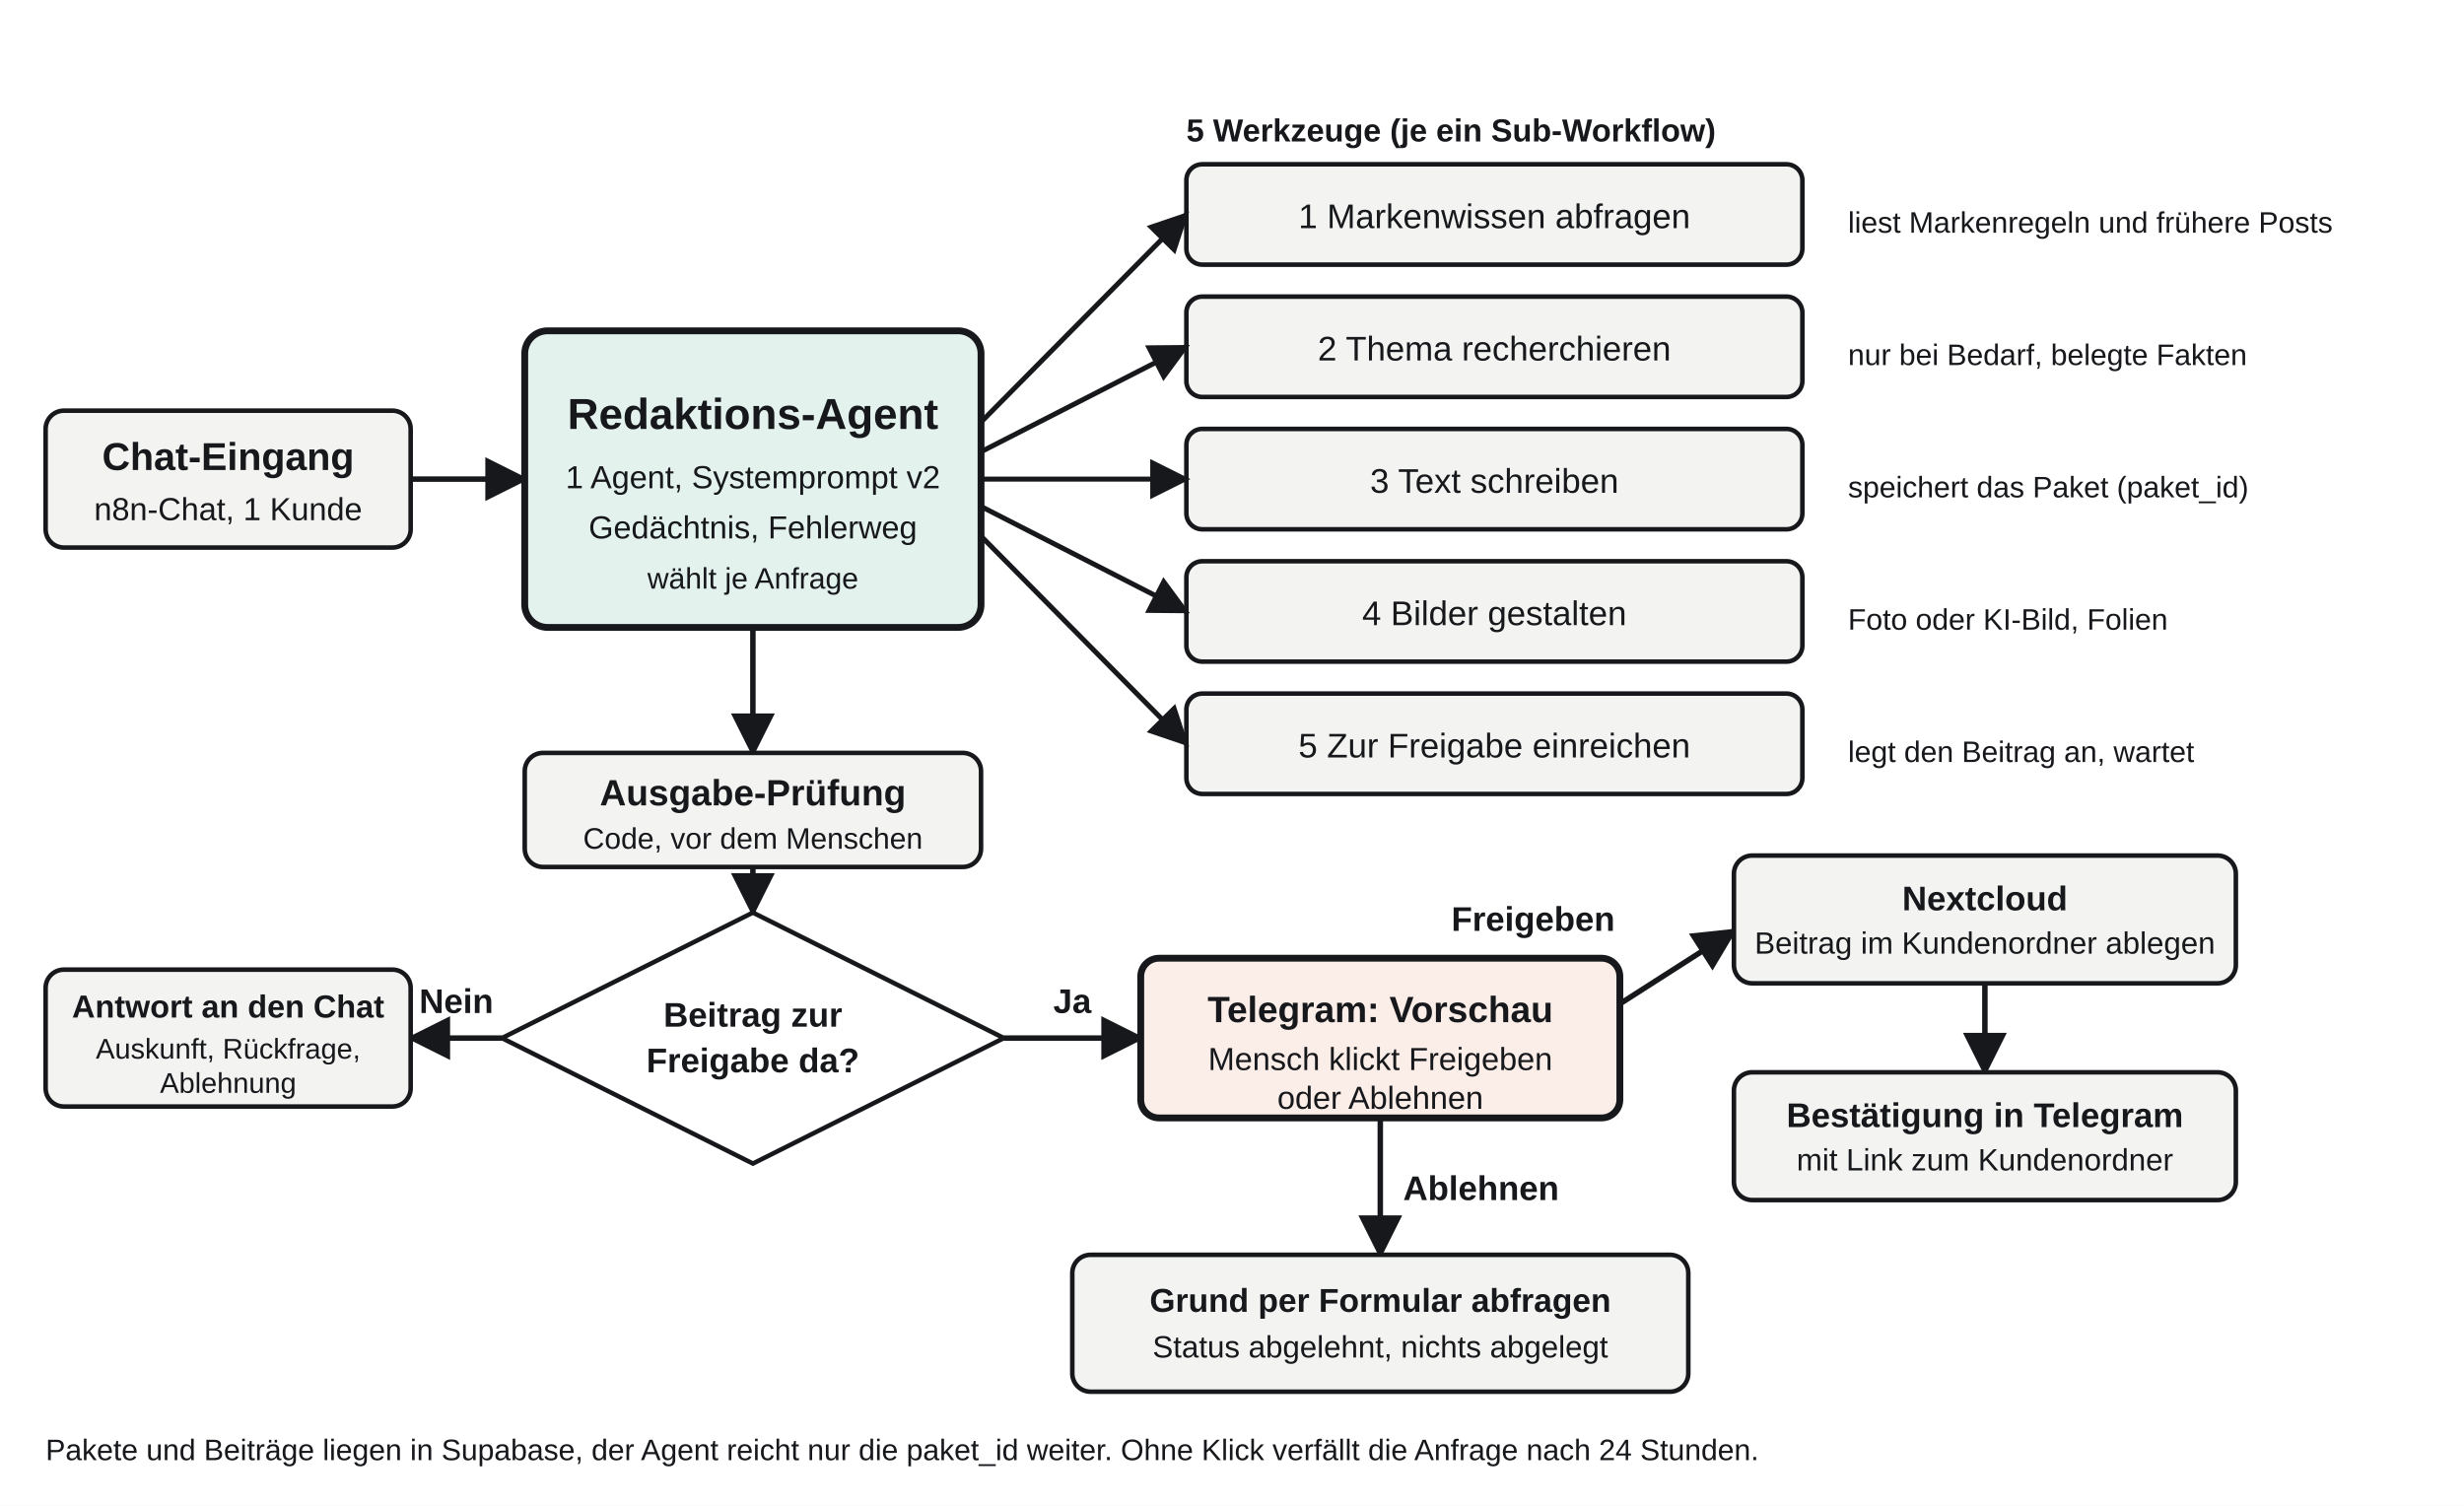
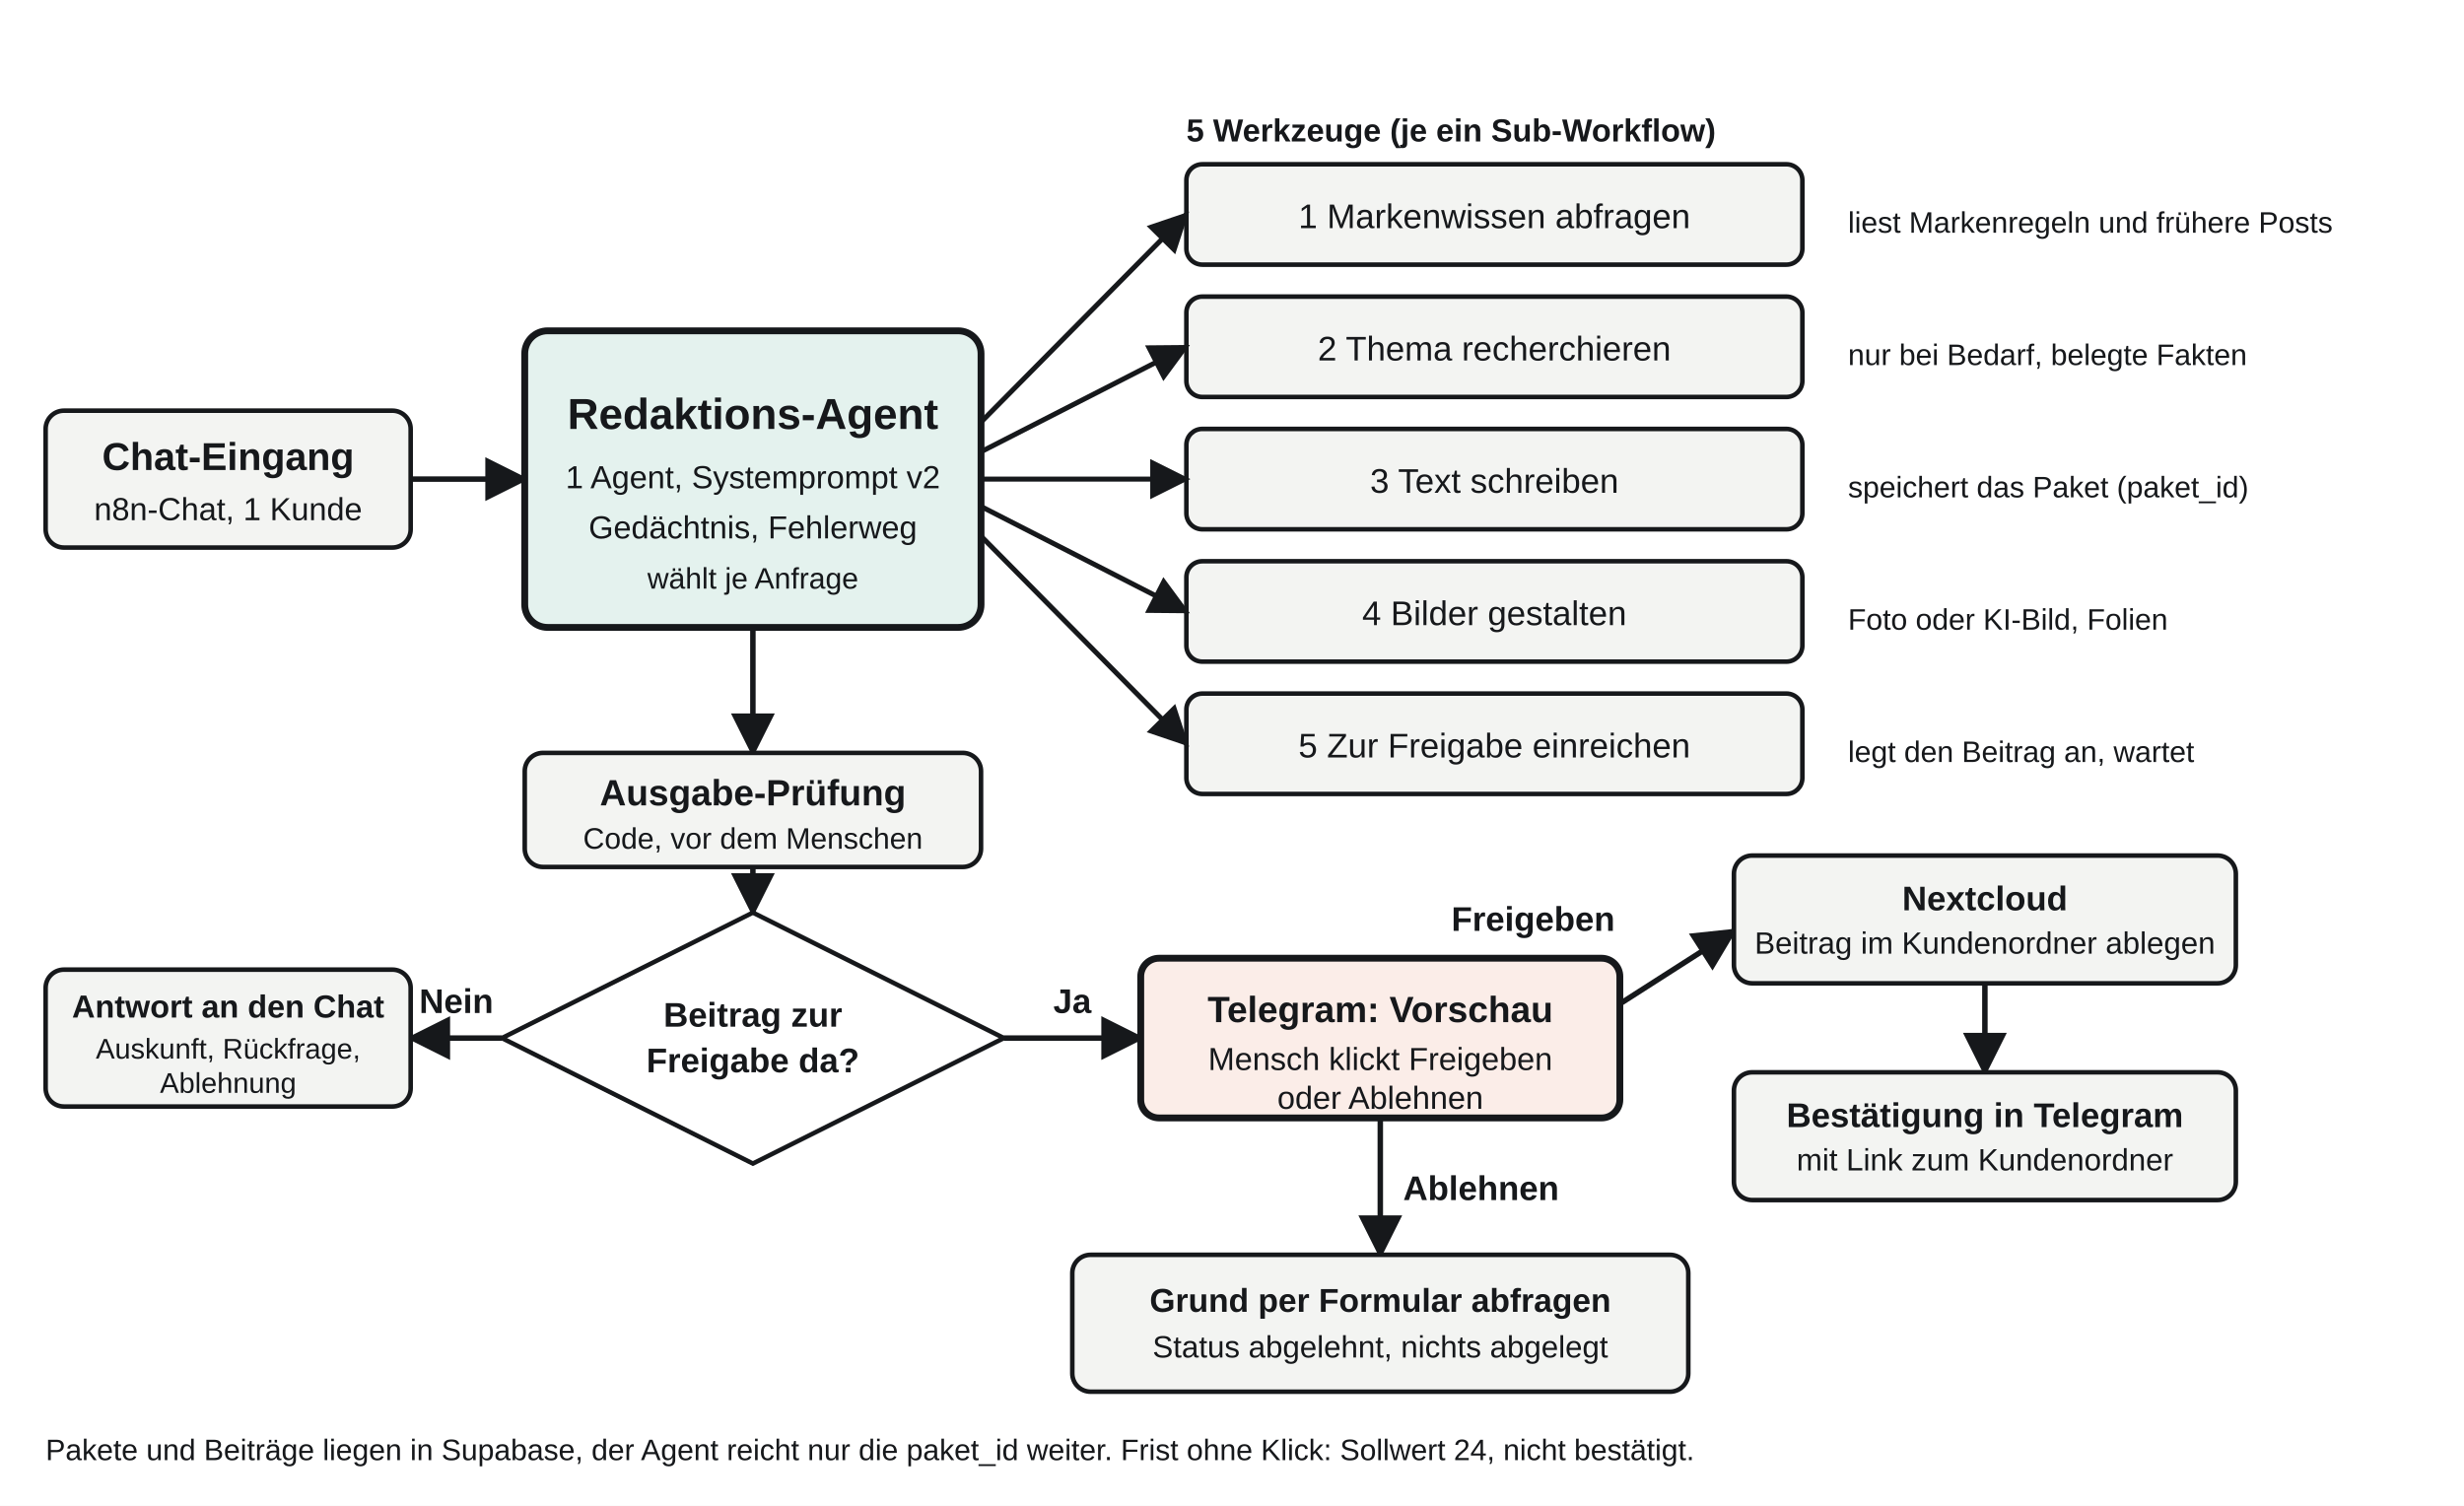
<svg xmlns="http://www.w3.org/2000/svg" viewBox="0 0 1080 660" width="1080" height="660" font-family="Segoe UI, Arial, sans-serif" role="img" aria-label="Architektur des Redaktions-Agenten: Chat, Agent mit 5 Werkzeugen, Ausgabe-Prüfung, Freigabe in Telegram, Ablage in Nextcloud">
  <defs>
    <marker id="pfeil" viewBox="0 0 10 10" refX="9" refY="5" markerWidth="8" markerHeight="8" orient="auto-start-reverse">
      <path d="M0,0 L10,5 L0,10 z" fill="#16181B" />
    </marker>
  </defs>
  <rect width="1080" height="660" fill="#FFFFFF" />
  <rect x="20" y="180" width="160" height="60" rx="8" fill="#F3F4F2" stroke="#16181B" stroke-width="2" />
  <text x="100" y="206" text-anchor="middle" font-size="17" font-weight="700" fill="#16181B">Chat-Eingang</text>
  <text x="100" y="228" text-anchor="middle" font-size="14" fill="#16181B">n8n-Chat, 1 Kunde</text>
  <path d="M180,210 L230,210" stroke="#16181B" stroke-width="2.4" fill="none" marker-end="url(#pfeil)" />
  <rect x="230" y="145" width="200" height="130" rx="10" fill="#E4F2EE" stroke="#16181B" stroke-width="3" />
  <text x="330" y="188" text-anchor="middle" font-size="19" font-weight="800" fill="#16181B">Redaktions-Agent</text>
  <text x="330" y="214" text-anchor="middle" font-size="14" fill="#16181B">1 Agent, Systemprompt v2</text>
  <text x="330" y="236" text-anchor="middle" font-size="14" fill="#16181B">Gedächtnis, Fehlerweg</text>
  <text x="330" y="258" text-anchor="middle" font-size="13" fill="#16181B">wählt je Anfrage</text>
  <text x="520" y="62" font-size="14" font-weight="700" fill="#16181B">5 Werkzeuge (je ein Sub-Workflow)</text>
  <g stroke="#16181B" stroke-width="2" fill="#F3F4F2">
    <rect x="520" y="72" width="270" height="44" rx="7" />
    <rect x="520" y="130" width="270" height="44" rx="7" />
    <rect x="520" y="188" width="270" height="44" rx="7" />
    <rect x="520" y="246" width="270" height="44" rx="7" />
    <rect x="520" y="304" width="270" height="44" rx="7" />
  </g>
  <g font-size="15" fill="#16181B" text-anchor="middle">
    <text x="655" y="100">1 Markenwissen abfragen</text>
    <text x="655" y="158">2 Thema recherchieren</text>
    <text x="655" y="216">3 Text schreiben</text>
    <text x="655" y="274">4 Bilder gestalten</text>
    <text x="655" y="332">5 Zur Freigabe einreichen</text>
  </g>
  <g stroke="#16181B" stroke-width="2.2" fill="none" marker-end="url(#pfeil)">
    <path d="M430,185 L520,94" marker-end="url(#pfeil)" />
    <path d="M430,198 L520,152" marker-end="url(#pfeil)" />
    <path d="M430,210 L520,210" marker-end="url(#pfeil)" />
    <path d="M430,222 L520,268" marker-end="url(#pfeil)" />
    <path d="M430,235 L520,326" marker-end="url(#pfeil)" />
  </g>
  <text x="810" y="102" font-size="13" fill="#16181B">liest Markenregeln und frühere Posts</text>
  <text x="810" y="160" font-size="13" fill="#16181B">nur bei Bedarf, belegte Fakten</text>
  <text x="810" y="218" font-size="13" fill="#16181B">speichert das Paket (paket_id)</text>
  <text x="810" y="276" font-size="13" fill="#16181B">Foto oder KI-Bild, Folien</text>
  <text x="810" y="334" font-size="13" fill="#16181B">legt den Beitrag an, wartet</text>
  <path d="M330,275 L330,330" stroke="#16181B" stroke-width="2.4" fill="none" marker-end="url(#pfeil)" />
  <rect x="230" y="330" width="200" height="50" rx="8" fill="#F3F4F2" stroke="#16181B" stroke-width="2" />
  <text x="330" y="353" text-anchor="middle" font-size="16" font-weight="700" fill="#16181B">Ausgabe-Prüfung</text>
  <text x="330" y="372" text-anchor="middle" font-size="13" fill="#16181B">Code, vor dem Menschen</text>
  <path d="M330,380 L330,400" stroke="#16181B" stroke-width="2.4" fill="none" marker-end="url(#pfeil)" />
  <path d="M330,400 L440,455 L330,510 L220,455 Z" fill="#FFFFFF" stroke="#16181B" stroke-width="2" />
  <text x="330" y="450" text-anchor="middle" font-size="15" font-weight="700" fill="#16181B">Beitrag zur</text>
  <text x="330" y="470" text-anchor="middle" font-size="15" font-weight="700" fill="#16181B">Freigabe da?</text>
  <path d="M220,455 L180,455" stroke="#16181B" stroke-width="2.4" fill="none" marker-end="url(#pfeil)" />
  <text x="200" y="444" text-anchor="middle" font-size="15" font-weight="700" fill="#16181B">Nein</text>
  <rect x="20" y="425" width="160" height="60" rx="8" fill="#F3F4F2" stroke="#16181B" stroke-width="2" />
  <text x="100" y="446" text-anchor="middle" font-size="14" font-weight="700" fill="#16181B">Antwort an den Chat</text>
  <text x="100" y="464" text-anchor="middle" font-size="12.5" fill="#16181B">Auskunft, Rückfrage,</text>
  <text x="100" y="479" text-anchor="middle" font-size="12.5" fill="#16181B">Ablehnung</text>
  <path d="M440,455 L500,455" stroke="#16181B" stroke-width="2.4" fill="none" marker-end="url(#pfeil)" />
  <text x="470" y="444" text-anchor="middle" font-size="15" font-weight="700" fill="#16181B">Ja</text>
  <rect x="500" y="420" width="210" height="70" rx="8" fill="#FBEDE8" stroke="#16181B" stroke-width="3" />
  <text x="605" y="448" text-anchor="middle" font-size="16" font-weight="800" fill="#16181B">Telegram: Vorschau</text>
  <text x="605" y="469" text-anchor="middle" font-size="14" fill="#16181B">Mensch klickt Freigeben</text>
  <text x="605" y="486" text-anchor="middle" font-size="14" fill="#16181B">oder Ablehnen</text>
  <path d="M710,440 L760,408" stroke="#16181B" stroke-width="2.4" fill="none" marker-end="url(#pfeil)" />
  <text x="672" y="408" text-anchor="middle" font-size="15" font-weight="700" fill="#16181B">Freigeben</text>
  <rect x="760" y="375" width="220" height="56" rx="8" fill="#F3F4F2" stroke="#16181B" stroke-width="2" />
  <text x="870" y="399" text-anchor="middle" font-size="15" font-weight="700" fill="#16181B">Nextcloud</text>
  <text x="870" y="418" text-anchor="middle" font-size="13.5" fill="#16181B">Beitrag im Kundenordner ablegen</text>
  <path d="M870,431 L870,470" stroke="#16181B" stroke-width="2.4" fill="none" marker-end="url(#pfeil)" />
  <rect x="760" y="470" width="220" height="56" rx="8" fill="#F3F4F2" stroke="#16181B" stroke-width="2" />
  <text x="870" y="494" text-anchor="middle" font-size="15" font-weight="700" fill="#16181B">Bestätigung in Telegram</text>
  <text x="870" y="513" text-anchor="middle" font-size="13.5" fill="#16181B">mit Link zum Kundenordner</text>
  <path d="M605,490 L605,550" stroke="#16181B" stroke-width="2.4" fill="none" marker-end="url(#pfeil)" />
  <text x="615" y="526" font-size="15" font-weight="700" fill="#16181B">Ablehnen</text>
  <rect x="470" y="550" width="270" height="60" rx="8" fill="#F3F4F2" stroke="#16181B" stroke-width="2" />
  <text x="605" y="575" text-anchor="middle" font-size="14.5" font-weight="700" fill="#16181B">Grund per Formular abfragen</text>
  <text x="605" y="595" text-anchor="middle" font-size="13.5" fill="#16181B">Status abgelehnt, nichts abgelegt</text>
-   <text x="20" y="640" font-size="13" fill="#16181B">Pakete und Beiträge liegen in Supabase, der Agent reicht nur die paket_id weiter. Ohne Klick verfällt die Anfrage nach 24 Stunden.</text>
+   <text x="20" y="640" font-size="13" fill="#16181B">Pakete und Beiträge liegen in Supabase, der Agent reicht nur die paket_id weiter. Frist ohne Klick: Sollwert 24, nicht bestätigt.</text>
</svg>
